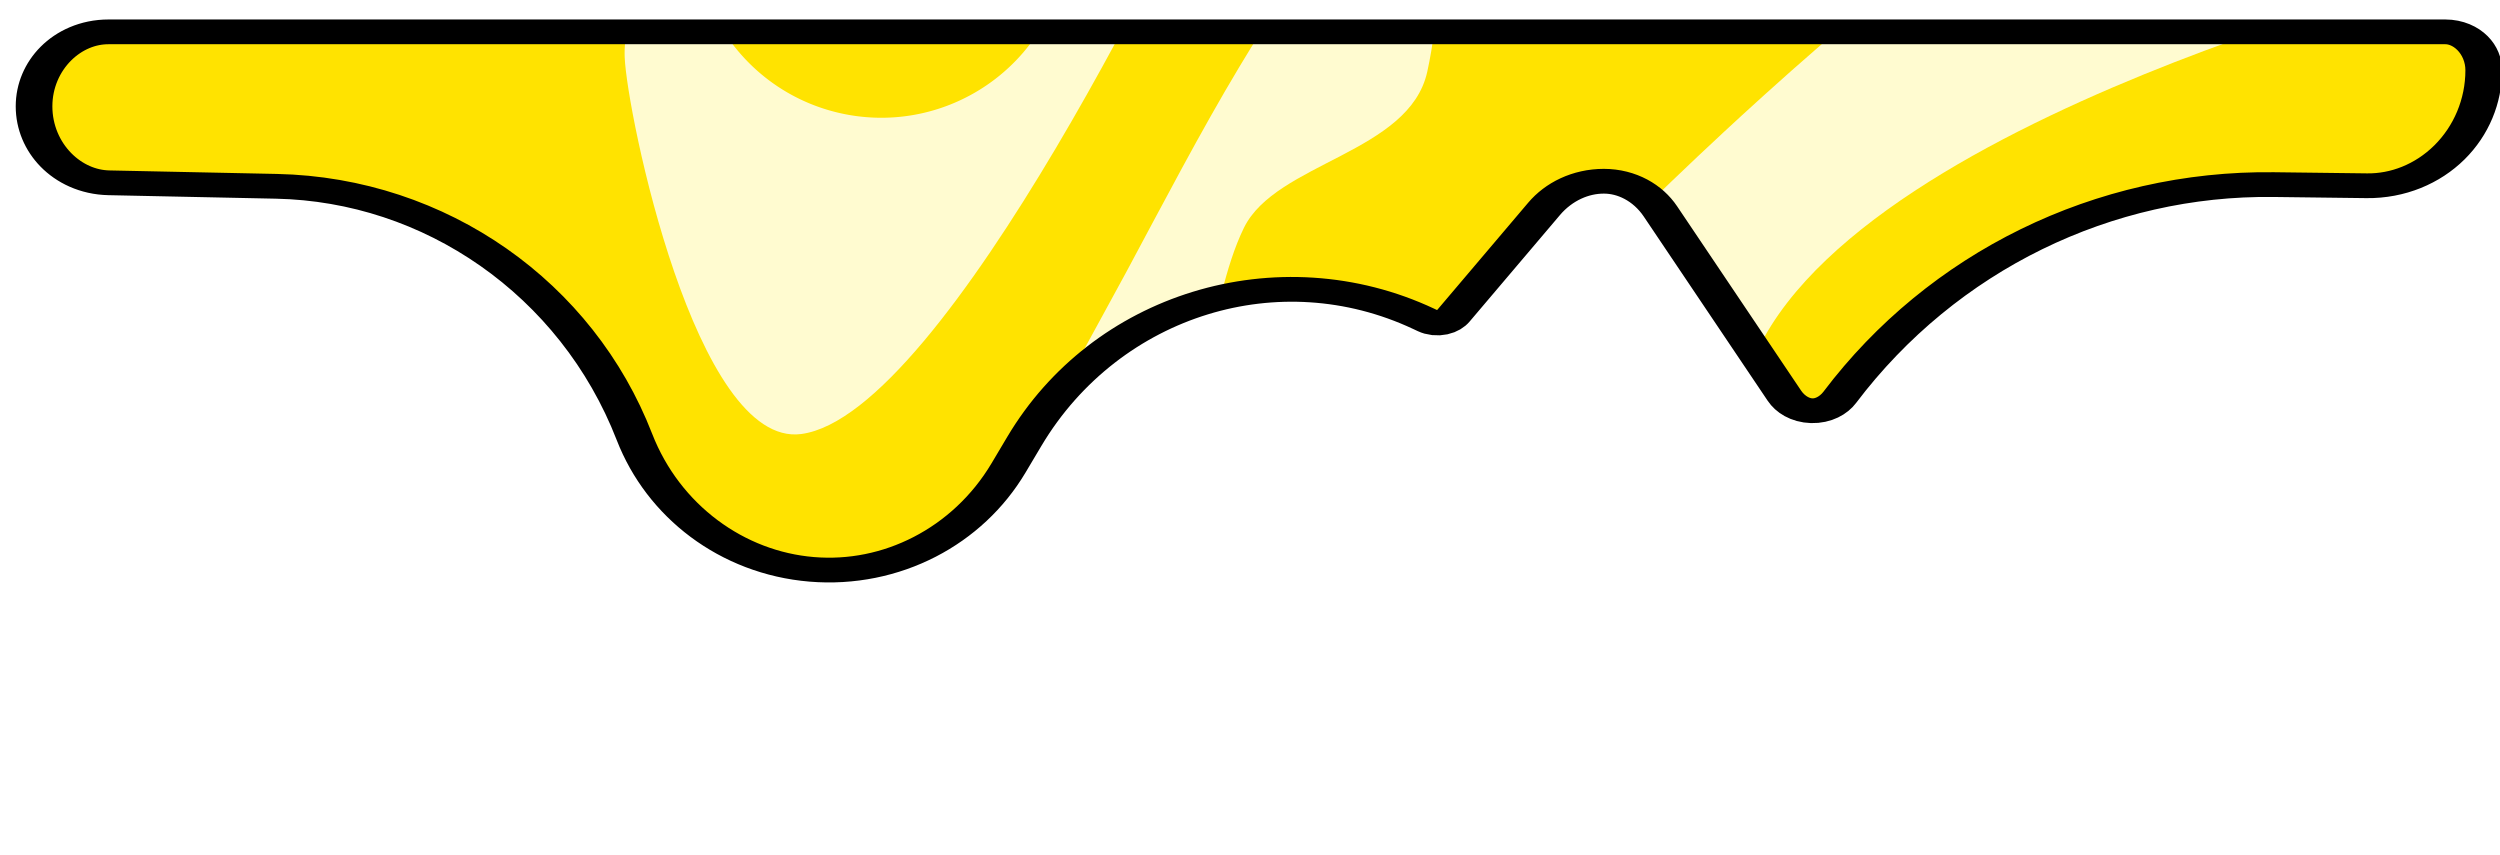
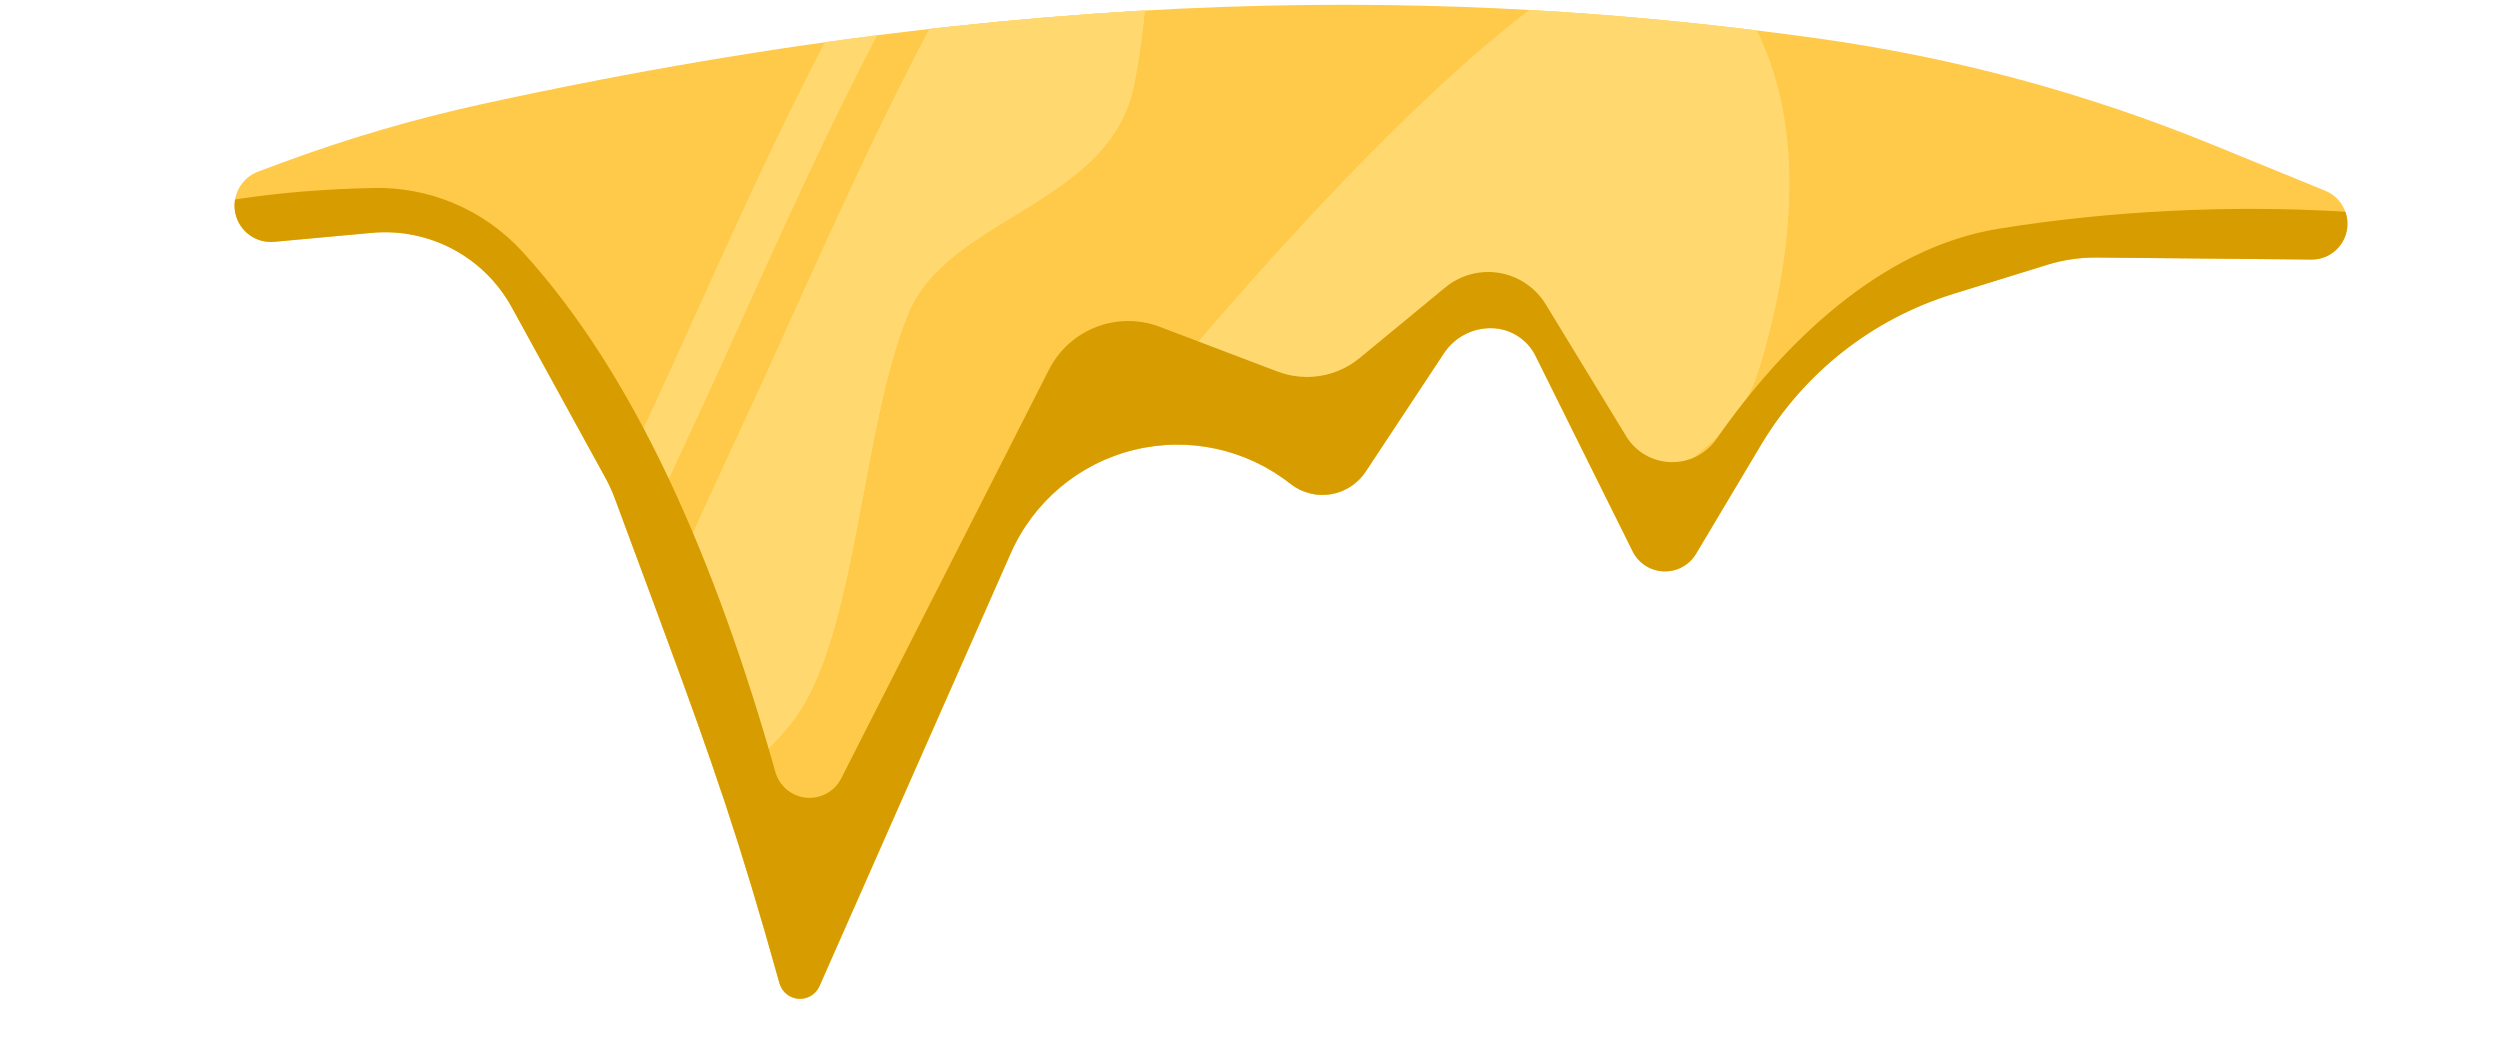
- <svg xmlns="http://www.w3.org/2000/svg" width="100%" height="100%" viewBox="0 0 120 41" version="1.1" xml:space="preserve" style="fill-rule:evenodd;clip-rule:evenodd;stroke-linecap:round;stroke-linejoin:round;stroke-miterlimit:1.5;">
-   <g transform="matrix(1,0,0,1,-82,-95)">
-     <g transform="matrix(-0.306461,0,0,0.206975,230.587,34.4364)">
-       <path d="M95.831,308.902C95.831,308.902 95.831,308.904 95.831,308.908C95.831,316.07 97.768,322.933 101.209,327.966C104.651,332.998 109.31,335.781 114.146,335.692C118.624,335.61 123.603,335.518 128.7,335.424C155.36,334.934 180.59,353.233 196.671,384.722C196.672,384.726 196.674,384.729 196.676,384.733C197.716,386.77 199.357,387.938 201.082,387.867C202.806,387.797 204.401,386.497 205.364,384.377C210.736,372.552 219.949,352.271 224.784,341.629C226.767,337.263 230.088,334.644 233.643,334.644C233.644,334.644 233.644,334.644 233.645,334.644C237.253,334.644 240.678,336.992 243.012,341.066C247.256,348.475 254.05,360.334 257.165,365.771C258.144,367.48 259.774,368.005 261.144,367.054C261.368,366.898 261.607,366.732 261.859,366.557C284.544,350.798 311.603,363.092 324.413,394.98C325.233,397.02 326.06,399.079 326.892,401.151C333.286,417.065 345.249,426.187 357.712,424.651C370.175,423.114 380.954,411.188 385.482,393.927C385.483,393.925 385.483,393.923 385.484,393.92C394.505,359.532 416.641,336.593 441.55,335.821C451.188,335.522 460.699,335.227 467.791,335.007C474.305,334.805 479.515,326.928 479.515,317.28C479.515,317.276 479.515,317.272 479.515,317.268C479.515,307.731 474.294,300 467.853,300C408.933,300 145.103,300 101.842,300C100.247,300 98.719,300.938 97.591,302.607C96.464,304.276 95.831,306.539 95.831,308.9C95.831,308.901 95.831,308.902 95.831,308.902Z" style="fill:rgb(255,227,0);" />
+ <svg xmlns="http://www.w3.org/2000/svg" width="100%" height="100%" viewBox="0 0 362 151" version="1.1" xml:space="preserve" style="fill-rule:evenodd;clip-rule:evenodd;stroke-linejoin:round;stroke-miterlimit:1.414;">
+   <g transform="matrix(1,0,0,1,-458,-562)">
+     <g transform="matrix(-0.778914,-0.0107602,-0.0095097,0.688395,859.126,381.659)">
+       <path d="M79.017,303.329C76.052,304.648 74.332,308.162 74.918,311.706C75.504,315.249 78.231,317.822 81.417,317.838C96.882,317.915 113.377,317.998 121.277,318.038C124.428,318.054 127.558,318.623 130.554,319.726C134.758,321.272 141.359,323.701 148.022,326.153C162.878,331.62 175.422,343.112 183.237,358.416C187.286,366.345 191.627,374.846 195.026,381.501C196.256,383.91 198.551,385.366 201.009,385.298C203.466,385.23 205.695,383.648 206.819,381.173C212.523,368.617 221.095,349.748 225.358,340.365C226.954,336.852 230.151,334.644 233.642,334.644C233.643,334.644 233.643,334.644 233.644,334.644C237.189,334.644 240.49,336.686 242.405,340.062C246.039,346.473 252.164,357.277 256.661,365.208C258.112,367.768 260.445,369.524 263.093,370.048C265.742,370.572 268.463,369.817 270.596,367.966C270.597,367.966 270.598,367.965 270.599,367.964C278.914,360.751 289.71,358.295 299.842,361.311C309.975,364.327 318.305,372.476 322.407,383.385C334.4,415.278 349.541,455.545 356.851,474.984C357.503,476.717 359.045,477.801 360.707,477.695C362.369,477.589 363.794,476.316 364.27,474.511C372.04,444.629 377.298,428.238 386.156,402.195C389.021,393.771 392.263,384.337 396.088,373.109C396.606,371.588 397.223,370.113 397.934,368.695C400.86,362.858 409.225,346.173 415.788,333.081C421.059,322.567 431.337,316.589 441.961,317.858C447.369,318.504 453.62,319.251 460.103,320.025C463.47,320.427 466.579,317.947 467.375,314.224C468.171,310.501 466.407,306.687 463.25,305.303C461.834,304.683 460.456,304.078 459.127,303.496C446.971,298.169 434.5,293.812 421.805,290.456C309.354,260.79 229.906,264.795 173.662,272.784C148.424,276.349 123.68,283.478 100.008,294.003C93.139,297.05 85.886,300.275 79.017,303.329Z" style="fill:rgb(255,201,73);" />
      <clipPath id="_clip1">
-         <path d="M95.831,308.902C95.831,308.902 95.831,308.904 95.831,308.908C95.831,316.07 97.768,322.933 101.209,327.966C104.651,332.998 109.31,335.781 114.146,335.692C118.624,335.61 123.603,335.518 128.7,335.424C155.36,334.934 180.59,353.233 196.671,384.722C196.672,384.726 196.674,384.729 196.676,384.733C197.716,386.77 199.357,387.938 201.082,387.867C202.806,387.797 204.401,386.497 205.364,384.377C210.736,372.552 219.949,352.271 224.784,341.629C226.767,337.263 230.088,334.644 233.643,334.644C233.644,334.644 233.644,334.644 233.645,334.644C237.253,334.644 240.678,336.992 243.012,341.066C247.256,348.475 254.05,360.334 257.165,365.771C258.144,367.48 259.774,368.005 261.144,367.054C261.368,366.898 261.607,366.732 261.859,366.557C284.544,350.798 311.603,363.092 324.413,394.98C325.233,397.02 326.06,399.079 326.892,401.151C333.286,417.065 345.249,426.187 357.712,424.651C370.175,423.114 380.954,411.188 385.482,393.927C385.483,393.925 385.483,393.923 385.484,393.92C394.505,359.532 416.641,336.593 441.55,335.821C451.188,335.522 460.699,335.227 467.791,335.007C474.305,334.805 479.515,326.928 479.515,317.28C479.515,317.276 479.515,317.272 479.515,317.268C479.515,307.731 474.294,300 467.853,300C408.933,300 145.103,300 101.842,300C100.247,300 98.719,300.938 97.591,302.607C96.464,304.276 95.831,306.539 95.831,308.9C95.831,308.901 95.831,308.902 95.831,308.902Z" />
+         <path d="M79.017,303.329C76.052,304.648 74.332,308.162 74.918,311.706C75.504,315.249 78.231,317.822 81.417,317.838C96.882,317.915 113.377,317.998 121.277,318.038C124.428,318.054 127.558,318.623 130.554,319.726C134.758,321.272 141.359,323.701 148.022,326.153C162.878,331.62 175.422,343.112 183.237,358.416C187.286,366.345 191.627,374.846 195.026,381.501C196.256,383.91 198.551,385.366 201.009,385.298C203.466,385.23 205.695,383.648 206.819,381.173C212.523,368.617 221.095,349.748 225.358,340.365C226.954,336.852 230.151,334.644 233.642,334.644C233.643,334.644 233.643,334.644 233.644,334.644C237.189,334.644 240.49,336.686 242.405,340.062C246.039,346.473 252.164,357.277 256.661,365.208C258.112,367.768 260.445,369.524 263.093,370.048C265.742,370.572 268.463,369.817 270.596,367.966C270.597,367.966 270.598,367.965 270.599,367.964C278.914,360.751 289.71,358.295 299.842,361.311C309.975,364.327 318.305,372.476 322.407,383.385C334.4,415.278 349.541,455.545 356.851,474.984C357.503,476.717 359.045,477.801 360.707,477.695C362.369,477.589 363.794,476.316 364.27,474.511C372.04,444.629 377.298,428.238 386.156,402.195C389.021,393.771 392.263,384.337 396.088,373.109C396.606,371.588 397.223,370.113 397.934,368.695C400.86,362.858 409.225,346.173 415.788,333.081C421.059,322.567 431.337,316.589 441.961,317.858C447.369,318.504 453.62,319.251 460.103,320.025C463.47,320.427 466.579,317.947 467.375,314.224C468.171,310.501 466.407,306.687 463.25,305.303C461.834,304.683 460.456,304.078 459.127,303.496C446.971,298.169 434.5,293.812 421.805,290.456C309.354,260.79 229.906,264.795 173.662,272.784C148.424,276.349 123.68,283.478 100.008,294.003C93.139,297.05 85.886,300.275 79.017,303.329Z" />
      </clipPath>
      <g clip-path="url(#_clip1)">
-         <g transform="matrix(-0.978677,0,0,1.27343,669.849,-91.4686)">
-           <path d="M317.272,525.858C329.711,476.886 369.262,436.513 401.041,399.033C421.961,374.359 442.612,349.207 464.87,325.7C477.817,312.028 529.158,258.964 552.689,258.197C558.21,258.017 564.076,264.596 567.043,268.442C573.586,276.924 585.916,294.063 576.115,297.992C568.145,301.187 462.833,332.36 467.408,383.21C470.519,417.779 445.65,460.229 417.142,480.988C395.406,496.816 317.272,525.858 317.272,525.858Z" style="fill:rgb(255,251,208);" />
+         <g transform="matrix(-1,0,0,1.30118,754.739,-83.0151)">
+           <path d="M317.272,525.858C329.711,476.886 369.262,436.513 401.041,399.033C421.961,374.359 442.612,349.207 464.87,325.7C477.817,312.028 529.158,258.964 552.689,258.197C558.21,258.017 564.076,264.596 567.043,268.442C573.586,276.924 576.117,287.433 576.115,297.992C576.113,307.99 574.048,317.998 570.811,327.425C560.806,356.556 485.472,359.868 467.408,383.21C446.166,410.659 445.65,460.229 417.142,480.988C395.406,496.816 317.272,525.858 317.272,525.858Z" style="fill:rgb(255,217,111);" />
        </g>
-         <g transform="matrix(0.896936,0.57976,0.34409,-1.16707,-237.64,357.092)">
-           <path d="M317.272,525.858C329.711,476.886 369.262,436.513 401.041,399.033C421.961,374.359 442.612,349.207 464.87,325.7C477.817,312.028 546.642,244.389 569.029,251.679C585.432,257.021 574.048,317.998 570.811,327.425C560.806,356.556 485.472,359.868 467.408,383.21C446.166,410.659 445.65,460.229 417.142,480.988C395.406,496.816 317.272,525.858 317.272,525.858Z" style="fill:rgb(255,251,208);" />
+         <g transform="matrix(-0.400136,0,0,0.875834,529.038,-2.475)">
+           <path d="M317.272,525.858C329.711,476.886 369.262,436.513 401.041,399.033C421.961,374.359 442.612,349.207 464.87,325.7C477.817,312.028 529.158,258.964 552.689,258.197C558.21,258.017 564.076,264.596 567.043,268.442C573.586,276.924 576.117,287.433 576.115,297.992C576.113,307.99 574.048,317.998 570.811,327.425C560.806,356.556 485.472,359.868 467.408,383.21C446.166,410.659 445.65,460.229 417.142,480.988C395.406,496.816 317.272,525.858 317.272,525.858Z" style="fill:rgb(255,217,111);" />
        </g>
-         <g transform="matrix(-0.277756,0,0,0.649547,419.84,96.5285)">
-           <path d="M317.272,525.858C329.711,476.886 369.262,436.513 401.041,399.033C421.961,374.359 442.612,349.207 464.87,325.7C477.817,312.028 529.158,258.964 552.689,258.197C558.21,258.017 564.076,264.596 567.043,268.442C573.586,276.924 576.117,287.433 576.115,297.992C576.113,307.99 574.048,317.998 570.811,327.425C560.806,356.556 485.472,359.868 467.408,383.21C446.166,410.659 445.65,460.229 417.142,480.988C395.406,496.816 317.272,525.858 317.272,525.858Z" style="fill:rgb(255,251,208);" />
+         <g transform="matrix(-0.400136,0,0,0.875834,529.038,-2.475)">
+           <path d="M317.272,525.858C329.711,476.886 369.262,436.513 401.041,399.033C421.961,374.359 442.612,349.207 464.87,325.7C477.817,312.028 529.158,258.964 552.689,258.197C558.21,258.017 564.076,264.596 567.043,268.442C573.586,276.924 576.117,287.433 576.115,297.992C576.113,307.99 574.048,317.998 570.811,327.425C560.806,356.556 485.472,359.868 467.408,383.21C446.166,410.659 445.65,460.229 417.142,480.988C395.406,496.816 317.272,525.858 317.272,525.858Z" style="fill:rgb(255,217,111);" />
        </g>
-         <g transform="matrix(0.692859,-1.06767,-0.721073,-1.02589,425.818,734.606)">
-           <path d="M185.329,258.74C178.66,249.725 166.111,247.487 156.738,253.642C147.364,259.797 144.429,272.201 150.051,281.904C150.06,281.93 150.074,281.954 150.088,281.978C153.719,288.222 159.968,295.206 167.849,295.113C183.942,294.924 195.08,272.06 185.63,259.145C185.531,259.011 185.431,258.876 185.329,258.74Z" style="fill:rgb(255,227,0);" />
-           <path d="M187.056,294.779L186.7,295.132L186.338,295.479L185.971,295.821L185.597,296.157L185.218,296.488L184.833,296.813L184.442,297.133L184.045,297.446L183.643,297.754L183.234,298.055L182.82,298.35L182.4,298.638L181.975,298.92L181.543,299.194L181.106,299.462L180.663,299.722L180.214,299.975L179.76,300.22L179.3,300.457L178.834,300.686L178.363,300.907L177.887,301.12L177.405,301.323L176.918,301.518L176.425,301.704L175.927,301.881L175.425,302.048L174.917,302.205L174.405,302.352L173.888,302.49L173.367,302.616L172.841,302.733L172.311,302.838L171.777,302.932L171.239,303.016L170.698,303.088L170.153,303.148L169.605,303.197L169.054,303.233L168.501,303.258L167.961,303.271L167.646,303.272L167.349,303.269L167.052,303.262L166.757,303.251L166.462,303.237L166.169,303.218L165.876,303.195L165.585,303.168L165.295,303.137L164.98,303.099L164.435,303.023L163.868,302.928L163.308,302.818L162.755,302.696L162.208,302.56L161.669,302.411L161.137,302.25L160.612,302.077L160.096,301.893L159.587,301.699L159.087,301.494L158.594,301.279L158.11,301.056L157.633,300.823L157.164,300.582L156.704,300.333L156.251,300.077L155.806,299.813L155.369,299.543L154.939,299.266L154.517,298.983L154.102,298.694L153.695,298.4L153.295,298.101L152.901,297.797L152.515,297.488L152.136,297.175L151.763,296.858L151.397,296.537L151.037,296.213L150.684,295.885L150.337,295.554L149.996,295.22L149.662,294.883L149.333,294.544L149.01,294.202L148.693,293.858L148.381,293.513L148.075,293.165L147.775,292.816L147.48,292.465L147.19,292.113L146.906,291.76L146.627,291.406L146.353,291.051L146.084,290.696L145.821,290.34L145.562,289.983L145.308,289.627L145.059,289.27L144.816,288.913L144.577,288.557L144.343,288.201L144.113,287.845L143.888,287.49L143.669,287.136L143.453,286.783L143.242,286.431L143.008,286.031L142.944,285.917L142.811,285.669L142.687,285.416L142.571,285.159L142.731,285.531L142.813,285.679L142.738,285.547L142.731,285.531L142.638,285.363L142.467,285.046L142.3,284.728L142.137,284.407L141.978,284.085L141.824,283.763L141.674,283.439L141.528,283.113L141.386,282.787L141.249,282.459L141.116,282.13L140.987,281.801L140.862,281.47L140.741,281.138L140.624,280.805L140.512,280.472L140.404,280.138L140.3,279.803L140.201,279.467L140.105,279.13L140.014,278.793L139.927,278.456L139.844,278.118L139.765,277.779L139.69,277.44L139.619,277.1L139.553,276.76L139.49,276.42L139.432,276.079L139.378,275.738L139.328,275.396L139.282,275.055L139.24,274.713L139.202,274.371L139.168,274.029L139.139,273.688L139.113,273.346L139.091,273.003L139.074,272.661L139.06,272.32L139.051,271.979L139.045,271.637L139.043,271.296L139.046,270.955L139.052,270.614L139.062,270.273L139.076,269.933L139.094,269.594L139.116,269.254L139.142,268.915L139.172,268.577L139.206,268.239L139.244,267.901L139.285,267.564L139.331,267.228L139.38,266.893L139.433,266.558L139.49,266.223L139.551,265.891L139.616,265.557L139.684,265.225L139.756,264.895L139.833,264.564L139.912,264.235L139.996,263.906L140.084,263.579L140.175,263.253L140.27,262.928L140.369,262.603L140.471,262.28L140.578,261.958L140.688,261.637L140.802,261.317L140.919,260.999L141.04,260.681L141.165,260.365L141.294,260.051L141.426,259.737L141.562,259.426L141.702,259.115L141.845,258.806L141.992,258.499L142.143,258.193L142.298,257.888L142.456,257.586L142.617,257.285L142.783,256.985L142.952,256.687L143.124,256.392L143.3,256.098L143.48,255.805L143.664,255.514L143.851,255.226L144.041,254.939L144.235,254.655L144.433,254.372L144.634,254.091L144.839,253.813L145.047,253.536L145.259,253.262L145.475,252.99L145.693,252.72L145.915,252.453L146.141,252.187L146.371,251.925L146.604,251.664L146.84,251.406L147.079,251.151L147.322,250.898L147.568,250.648L147.818,250.399L148.072,250.154L148.328,249.912L148.588,249.673L148.851,249.436L149.118,249.201L149.387,248.97L149.66,248.742L149.937,248.516L150.216,248.293L150.498,248.074L150.784,247.858L151.073,247.644L151.366,247.434L151.661,247.227L151.959,247.024L152.26,246.823L152.564,246.626L152.869,246.433L153.177,246.245L153.486,246.06L153.797,245.88L154.109,245.704L154.422,245.532L154.738,245.363L155.054,245.2L155.373,245.04L155.692,244.884L156.012,244.733L156.335,244.586L156.658,244.443L156.982,244.304L157.308,244.169L157.635,244.038L157.962,243.912L158.291,243.789L158.62,243.671L158.951,243.557L159.283,243.447L159.615,243.341L159.948,243.239L160.282,243.141L160.616,243.048L160.952,242.958L161.288,242.873L161.624,242.792L161.961,242.714L162.299,242.641L162.637,242.572L162.975,242.507L163.314,242.446L163.653,242.389L163.992,242.337L164.332,242.288L164.672,242.243L165.012,242.202L165.353,242.166L165.693,242.133L166.033,242.104L166.374,242.08L166.715,242.059L167.056,242.042L167.396,242.03L167.737,242.021L168.077,242.016L168.417,242.015L168.757,242.018L169.097,242.025L169.437,242.036L169.775,242.051L170.115,242.07L170.454,242.092L170.792,242.119L171.13,242.15L171.467,242.184L171.804,242.222L172.14,242.264L172.476,242.31L172.811,242.36L173.146,242.414L173.48,242.471L173.813,242.533L174.145,242.598L174.478,242.667L174.809,242.74L175.138,242.817L175.467,242.897L175.796,242.982L176.124,243.07L176.45,243.162L176.776,243.257L177.1,243.357L177.424,243.46L177.746,243.567L178.068,243.678L178.388,243.793L178.707,243.911L179.025,244.034L179.341,244.16L179.656,244.289L179.97,244.423L180.283,244.56L180.594,244.701L180.904,244.845L181.212,244.994L181.518,245.146L181.823,245.302L182.127,245.461L182.429,245.624L182.73,245.791L183.028,245.962L183.325,246.136L183.62,246.314L183.913,246.496L184.205,246.681L184.494,246.87L184.782,247.062L185.067,247.258L185.351,247.458L185.632,247.662L185.912,247.868L186.189,248.079L186.465,248.294L186.738,248.511L187.008,248.733L187.277,248.958L187.543,249.186L187.807,249.418L188.068,249.654L188.327,249.893L188.583,250.136L188.837,250.382L189.089,250.631L189.337,250.884L189.583,251.14L189.827,251.401L190.067,251.663L190.304,251.93L190.54,252.2L190.772,252.473L191.001,252.75L191.227,253.03L191.45,253.313L191.67,253.6L191.866,253.861L192.22,254.338L192.535,254.777L192.846,255.232L193.145,255.693L193.434,256.158L193.711,256.627L193.977,257.1L194.233,257.578L194.477,258.059L194.71,258.544L194.932,259.031L195.144,259.521L195.345,260.014L195.535,260.51L195.714,261.007L195.883,261.507L196.041,262.008L196.19,262.51L196.328,263.015L196.455,263.52L196.573,264.026L196.682,264.533L196.78,265.04L196.869,265.548L196.948,266.056L197.018,266.565L197.079,267.074L197.131,267.582L197.174,268.09L197.208,268.598L197.234,269.105L197.251,269.612L197.259,270.118L197.259,270.624L197.251,271.128L197.235,271.631L197.211,272.134L197.179,272.636L197.139,273.136L197.091,273.634L197.036,274.132L196.973,274.628L196.903,275.123L196.826,275.616L196.741,276.108L196.65,276.598L196.551,277.086L196.445,277.572L196.332,278.056L196.213,278.539L196.087,279.019L195.954,279.498L195.814,279.974L195.668,280.448L195.515,280.92L195.356,281.389L195.19,281.856L195.018,282.321L194.84,282.783L194.655,283.243L194.464,283.7L194.267,284.154L194.064,284.605L193.855,285.054L193.639,285.5L193.418,285.943L193.19,286.383L192.957,286.819L192.718,287.253L192.472,287.683L192.221,288.11L191.964,288.534L191.701,288.954L191.432,289.37L191.157,289.783L190.876,290.192L190.59,290.598L190.298,290.999L190,291.397L189.696,291.79L189.386,292.179L189.071,292.564L188.749,292.945L188.422,293.321L188.09,293.693L187.751,294.06L187.406,294.422L187.056,294.779ZM175.844,282.905L176.017,282.718L176.188,282.526L176.358,282.331L176.526,282.132L176.691,281.93L176.855,281.725L177.016,281.516L177.175,281.304L177.332,281.089L177.486,280.871L177.637,280.649L177.786,280.426L177.933,280.199L178.076,279.97L178.217,279.738L178.354,279.504L178.489,279.268L178.621,279.03L178.749,278.789L178.875,278.547L178.997,278.303L179.116,278.056L179.231,277.809L179.343,277.56L179.452,277.31L179.557,277.058L179.658,276.805L179.756,276.552L179.851,276.297L179.941,276.042L180.028,275.786L180.111,275.53L180.19,275.274L180.265,275.017L180.337,274.76L180.404,274.503L180.468,274.246L180.527,273.99L180.583,273.733L180.635,273.477L180.683,273.222L180.726,272.968L180.766,272.715L180.802,272.463L180.834,272.211L180.861,271.962L180.885,271.713L180.905,271.466L180.921,271.22L180.932,270.976L180.94,270.734L180.944,270.494L180.944,270.255L180.94,270.02L180.932,269.786L180.92,269.553L180.905,269.324L180.886,269.097L180.863,268.872L180.836,268.651L180.806,268.431L180.772,268.215L180.735,268L180.694,267.789L180.649,267.58L180.601,267.374L180.55,267.171L180.495,266.971L180.437,266.774L180.375,266.579L180.31,266.387L180.242,266.198L180.171,266.011L180.096,265.828L180.018,265.647L179.936,265.468L179.851,265.292L179.763,265.118L179.672,264.947L179.577,264.778L179.478,264.611L179.376,264.446L179.27,264.283L179.16,264.122L179.039,263.953L178.791,263.62L178.672,263.461L178.573,263.332L178.473,263.206L178.372,263.081L178.27,262.957L178.166,262.835L178.062,262.715L177.956,262.597L177.849,262.479L177.741,262.364L177.633,262.251L177.522,262.139L177.411,262.028L177.299,261.92L177.186,261.813L177.072,261.707L176.957,261.603L176.84,261.501L176.723,261.4L176.605,261.302L176.486,261.204L176.365,261.108L176.244,261.013L176.122,260.921L175.999,260.83L175.875,260.74L175.75,260.652L175.624,260.566L175.498,260.481L175.37,260.398L175.242,260.316L175.113,260.236L174.982,260.158L174.851,260.081L174.719,260.005L174.587,259.932L174.454,259.86L174.32,259.789L174.185,259.72L174.049,259.653L173.913,259.588L173.776,259.523L173.638,259.461L173.5,259.4L173.361,259.341L173.221,259.284L173.081,259.228L172.94,259.174L172.798,259.121L172.656,259.07L172.513,259.021L172.37,258.974L172.227,258.928L172.082,258.883L171.937,258.841L171.792,258.8L171.647,258.761L171.501,258.723L171.354,258.687L171.207,258.653L171.059,258.621L170.912,258.59L170.764,258.561L170.615,258.534L170.467,258.508L170.318,258.484L170.169,258.462L170.019,258.441L169.87,258.423L169.719,258.406L169.569,258.39L169.419,258.377L169.269,258.365L169.118,258.355L168.968,258.347L168.817,258.34L168.666,258.335L168.515,258.332L168.364,258.331L168.213,258.331L168.062,258.333L167.911,258.337L167.76,258.343L167.609,258.35L167.459,258.359L167.308,258.37L167.157,258.383L167.006,258.397L166.856,258.413L166.705,258.431L166.555,258.451L166.406,258.473L166.255,258.496L166.106,258.521L165.957,258.548L165.807,258.577L165.658,258.607L165.51,258.639L165.361,258.673L165.213,258.709L165.065,258.747L164.918,258.786L164.77,258.827L164.623,258.87L164.477,258.915L164.33,258.962L164.184,259.01L164.039,259.06L163.894,259.113L163.749,259.167L163.604,259.222L163.46,259.28L163.317,259.339L163.173,259.401L163.03,259.464L162.888,259.529L162.746,259.596L162.605,259.665L162.464,259.736L162.323,259.809L162.183,259.883L162.043,259.96L161.904,260.039L161.765,260.119L161.627,260.202L161.489,260.286L161.352,260.373L161.215,260.461L161.08,260.551L160.946,260.643L160.813,260.736L160.683,260.83L160.554,260.925L160.426,261.022L160.3,261.12L160.176,261.218L160.054,261.318L159.932,261.42L159.813,261.522L159.695,261.626L159.579,261.73L159.464,261.837L159.35,261.944L159.239,262.052L159.129,262.161L159.021,262.271L158.913,262.383L158.807,262.496L158.703,262.609L158.601,262.724L158.5,262.839L158.401,262.956L158.303,263.074L158.206,263.193L158.112,263.312L158.018,263.433L157.927,263.555L157.837,263.677L157.748,263.801L157.661,263.926L157.575,264.051L157.491,264.178L157.408,264.305L157.327,264.433L157.248,264.562L157.171,264.692L157.094,264.823L157.02,264.955L156.946,265.087L156.875,265.221L156.805,265.355L156.736,265.489L156.67,265.625L156.604,265.761L156.541,265.898L156.479,266.036L156.418,266.175L156.36,266.313L156.303,266.453L156.247,266.593L156.193,266.734L156.141,266.876L156.09,267.018L156.041,267.161L155.994,267.304L155.949,267.448L155.905,267.592L155.862,267.737L155.822,267.883L155.783,268.028L155.746,268.174L155.71,268.321L155.676,268.468L155.644,268.615L155.613,268.763L155.585,268.91L155.557,269.059L155.532,269.208L155.509,269.357L155.486,269.507L155.466,269.656L155.448,269.806L155.431,269.955L155.416,270.106L155.403,270.256L155.391,270.406L155.382,270.557L155.373,270.708L155.367,270.859L155.363,271.01L155.36,271.161L155.359,271.312L155.36,271.463L155.362,271.614L155.366,271.766L155.372,271.917L155.38,272.068L155.39,272.218L155.401,272.37L155.414,272.521L155.429,272.672L155.446,272.822L155.464,272.973L155.485,273.124L155.507,273.274L155.53,273.425L155.556,273.575L155.584,273.725L155.613,273.875L155.644,274.024L155.677,274.173L155.712,274.322L155.748,274.471L155.787,274.62L155.827,274.769L155.869,274.917L155.913,275.064L155.958,275.212L156.006,275.359L156.056,275.507L156.107,275.654L156.16,275.8L156.215,275.946L156.273,276.092L156.332,276.237L156.392,276.382L156.455,276.527L156.52,276.671L156.587,276.815L156.656,276.96L156.726,277.103L156.799,277.245L156.874,277.388L156.95,277.53L157.029,277.672L157.135,277.857L157.221,278.015L157.278,278.112L157.419,278.348L157.563,278.584L157.71,278.821L157.86,279.058L158.012,279.294L158.168,279.53L158.325,279.765L158.486,279.999L158.648,280.232L158.813,280.464L158.98,280.694L159.149,280.923L159.32,281.149L159.493,281.373L159.668,281.595L159.844,281.814L160.023,282.031L160.202,282.244L160.383,282.455L160.565,282.662L160.749,282.865L160.933,283.066L161.118,283.261L161.304,283.453L161.491,283.641L161.678,283.824L161.865,284.003L162.053,284.177L162.24,284.345L162.427,284.51L162.614,284.669L162.801,284.823L162.986,284.971L163.171,285.114L163.356,285.252L163.538,285.384L163.72,285.51L163.9,285.631L164.079,285.746L164.256,285.855L164.43,285.959L164.603,286.057L164.774,286.149L164.942,286.236L165.108,286.317L165.272,286.392L165.433,286.462L165.591,286.527L165.748,286.587L165.901,286.642L166.053,286.691L166.202,286.737L166.348,286.777L166.493,286.813L166.636,286.845L166.778,286.872L166.918,286.896L167.085,286.919L167.127,286.924L167.196,286.932L167.265,286.938L167.334,286.944L167.404,286.948L167.473,286.952L167.543,286.954L167.613,286.956L167.682,286.956L167.736,286.956L167.95,286.951L168.145,286.943L168.339,286.93L168.532,286.912L168.725,286.891L168.916,286.866L169.107,286.836L169.298,286.802L169.488,286.764L169.678,286.722L169.868,286.676L170.058,286.626L170.248,286.571L170.437,286.513L170.627,286.45L170.817,286.382L171.006,286.311L171.196,286.235L171.386,286.154L171.576,286.07L171.767,285.98L171.957,285.887L172.147,285.789L172.337,285.686L172.527,285.579L172.717,285.468L172.906,285.352L173.095,285.232L173.284,285.107L173.473,284.977L173.66,284.843L173.848,284.705L174.034,284.563L174.22,284.416L174.405,284.265L174.589,284.109L174.772,283.949L174.954,283.785L175.135,283.617L175.315,283.445L175.492,283.269L175.669,283.089L175.844,282.905ZM157.397,278.336L157.294,278.15L157.421,278.405L157.548,278.686L157.397,278.336Z" style="fill:rgb(255,227,0);" />
+         <g transform="matrix(-9.0144,0,0,11.4263,1408.23,-889.827)">
+           <path d="M110.743,117.211C110.093,117.659 109.615,117.966 109.615,117.966C110.167,114.212 111.923,111.118 113.333,108.245C114.262,106.353 115.178,104.426 116.166,102.624C116.741,101.576 119.02,97.508 120.065,97.45C120.199,97.442 120.339,97.591 120.459,97.776C119.313,98.771 117.646,101.749 117.166,102.624C116.178,104.426 115.262,106.353 114.333,108.245C113.018,110.923 111.404,113.793 110.743,117.211Z" style="fill:rgb(255,217,111);" />
+         </g>
+         <g transform="matrix(-2.07886,0,0,3.07809,1782.36,-359.345)">
+           <path d="M611.751,225.461C615.877,220.64 627.786,217.398 644.843,216.943C649.869,216.8 654.731,218.316 658.192,221.104C668.462,229.415 675.894,242.035 681.513,256.463C681.885,257.421 682.988,258.106 684.292,258.19C685.595,258.273 686.832,257.738 687.409,256.841C692.299,249.233 700.868,235.896 705.478,228.719C707.27,225.931 711.523,224.623 715.342,225.687C718.812,226.653 722.933,227.8 725.914,228.63C728.416,229.327 731.215,228.944 733.245,227.628C735.419,226.219 738.317,224.34 740.812,222.723C742.144,221.859 743.9,221.48 745.626,221.683C747.352,221.886 748.878,222.652 749.808,223.782C752.033,226.485 754.871,229.932 757.173,232.729C758.038,233.78 759.54,234.426 761.165,234.448C762.79,234.47 764.319,233.863 765.232,232.836C771.014,226.29 779.645,219.62 790.171,218.198C810.379,215.467 832.858,216.354 844.233,219.782C844.302,219.802 844.371,219.822 844.441,219.84C857.582,223.342 848.398,236.869 838.485,230.232L684.87,280.95L611.751,225.461Z" style="fill:rgb(214,156,0);" />
        </g>
      </g>
-       <path d="M95.831,308.902C95.831,308.902 95.831,308.904 95.831,308.908C95.831,316.07 97.768,322.933 101.209,327.966C104.651,332.998 109.31,335.781 114.146,335.692C118.624,335.61 123.603,335.518 128.7,335.424C155.36,334.934 180.59,353.233 196.671,384.722C196.672,384.726 196.674,384.729 196.676,384.733C197.716,386.77 199.357,387.938 201.082,387.867C202.806,387.797 204.401,386.497 205.364,384.377C210.736,372.552 219.949,352.271 224.784,341.629C226.767,337.263 230.088,334.644 233.643,334.644C233.644,334.644 233.644,334.644 233.645,334.644C237.253,334.644 240.678,336.992 243.012,341.066C247.256,348.475 254.05,360.334 257.165,365.771C258.144,367.48 259.774,368.005 261.144,367.054C261.368,366.898 261.607,366.732 261.859,366.557C284.544,350.798 311.603,363.092 324.413,394.98C325.233,397.02 326.06,399.079 326.892,401.151C333.286,417.065 345.249,426.187 357.712,424.651C370.175,423.114 380.954,411.188 385.482,393.927C385.483,393.925 385.483,393.923 385.484,393.92C394.505,359.532 416.641,336.593 441.55,335.821C451.188,335.522 460.699,335.227 467.791,335.007C474.305,334.805 479.515,326.928 479.515,317.28C479.515,317.276 479.515,317.272 479.515,317.268C479.515,307.731 474.294,300 467.853,300C408.933,300 145.103,300 101.842,300C100.247,300 98.719,300.938 97.591,302.607C96.464,304.276 95.831,306.539 95.831,308.9C95.831,308.901 95.831,308.902 95.831,308.902Z" style="fill:none;stroke:black;stroke-width:5.74px;" />
    </g>
  </g>
</svg>
